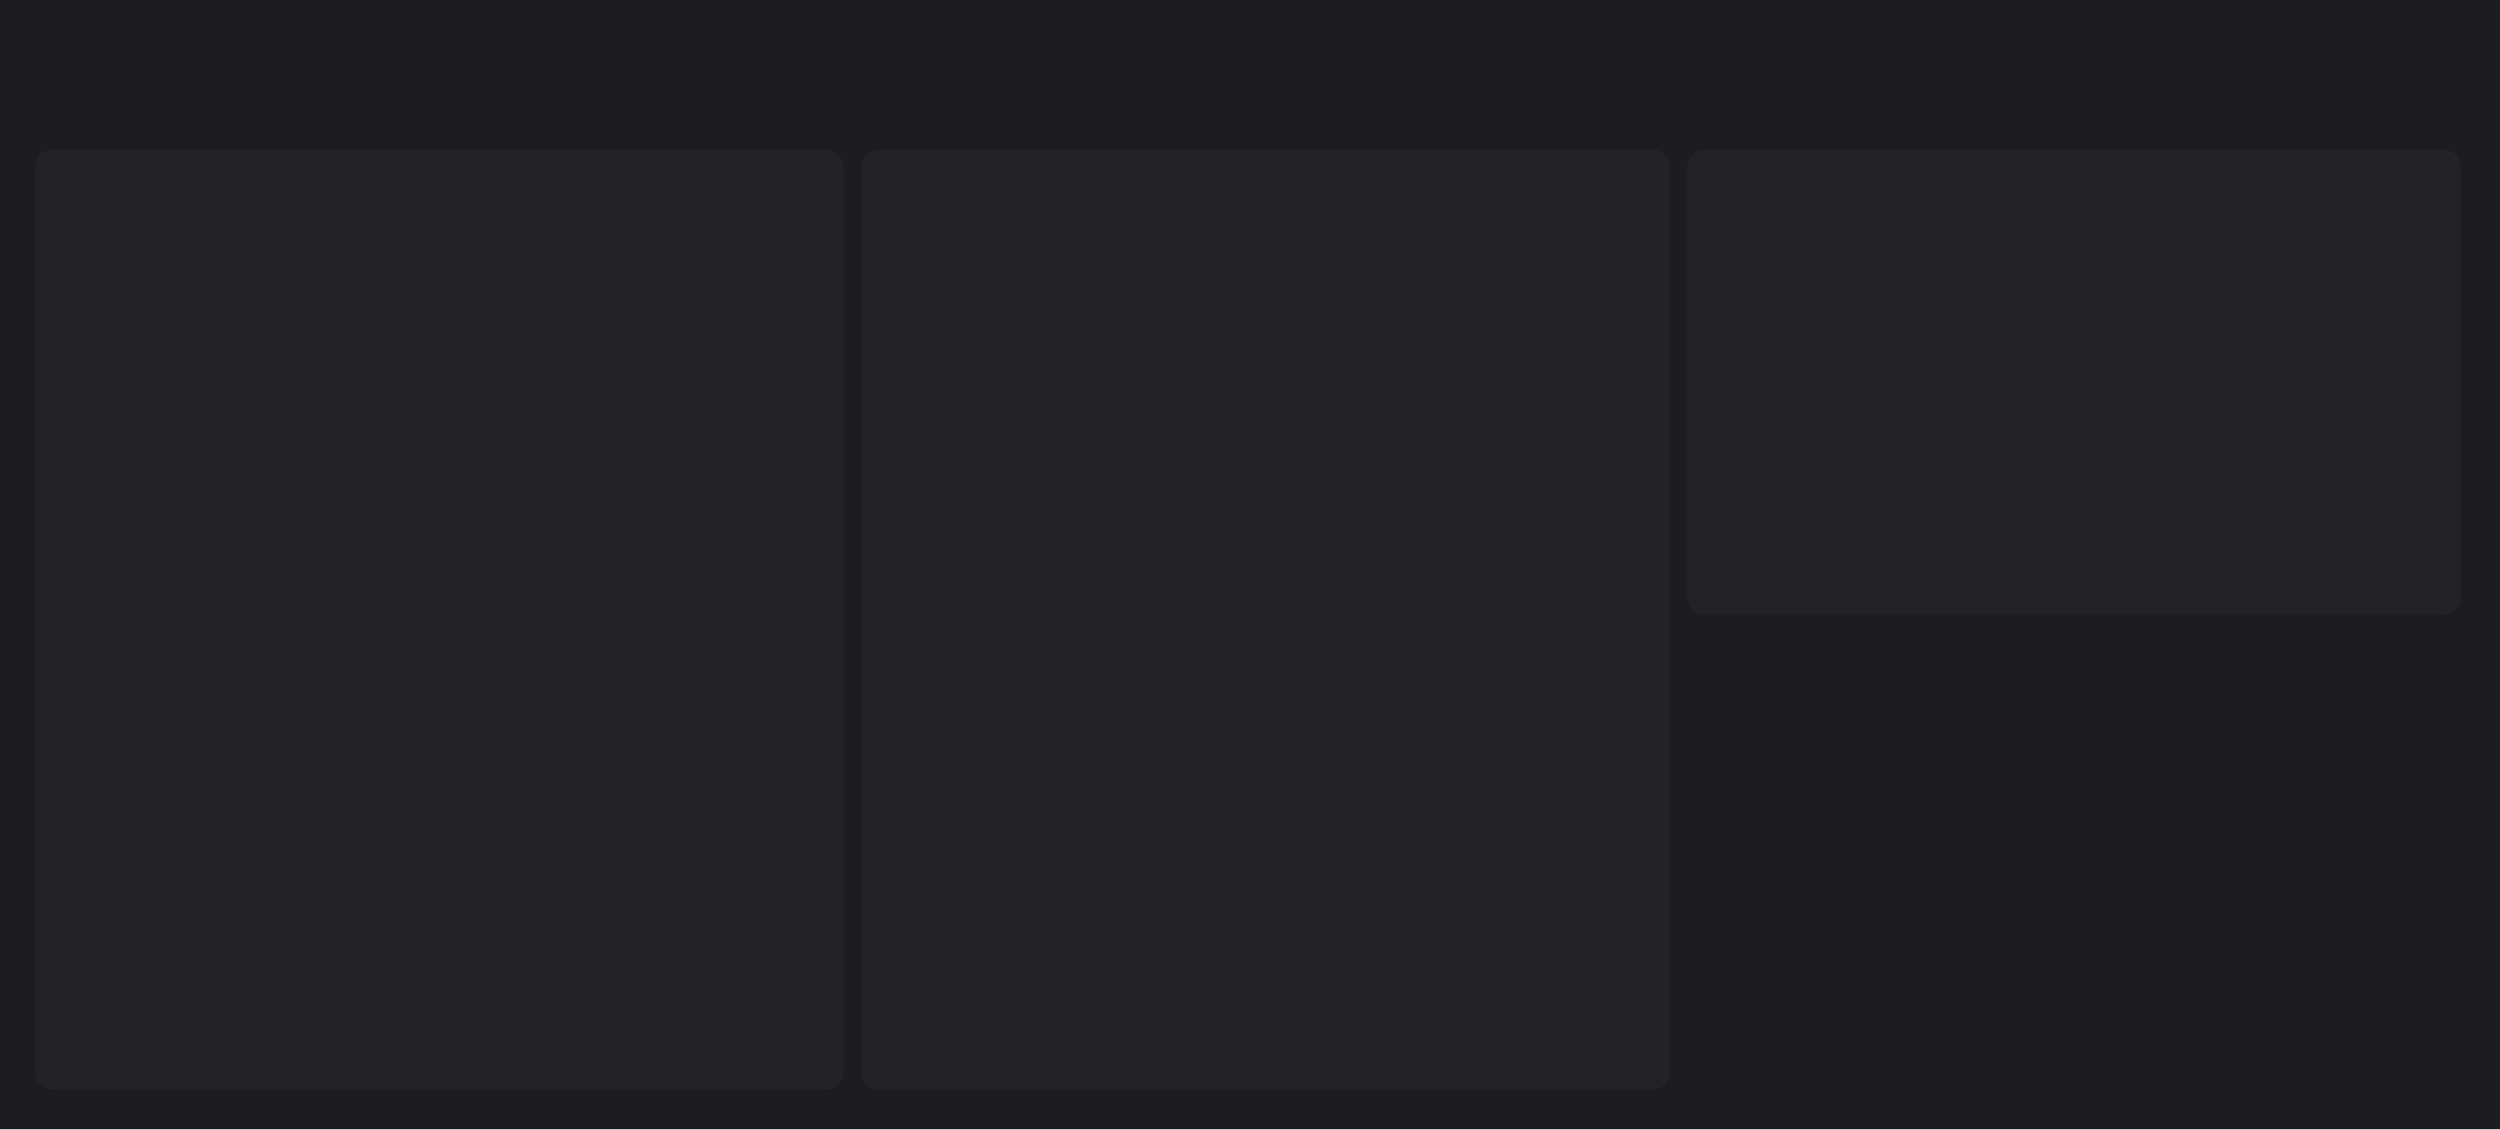
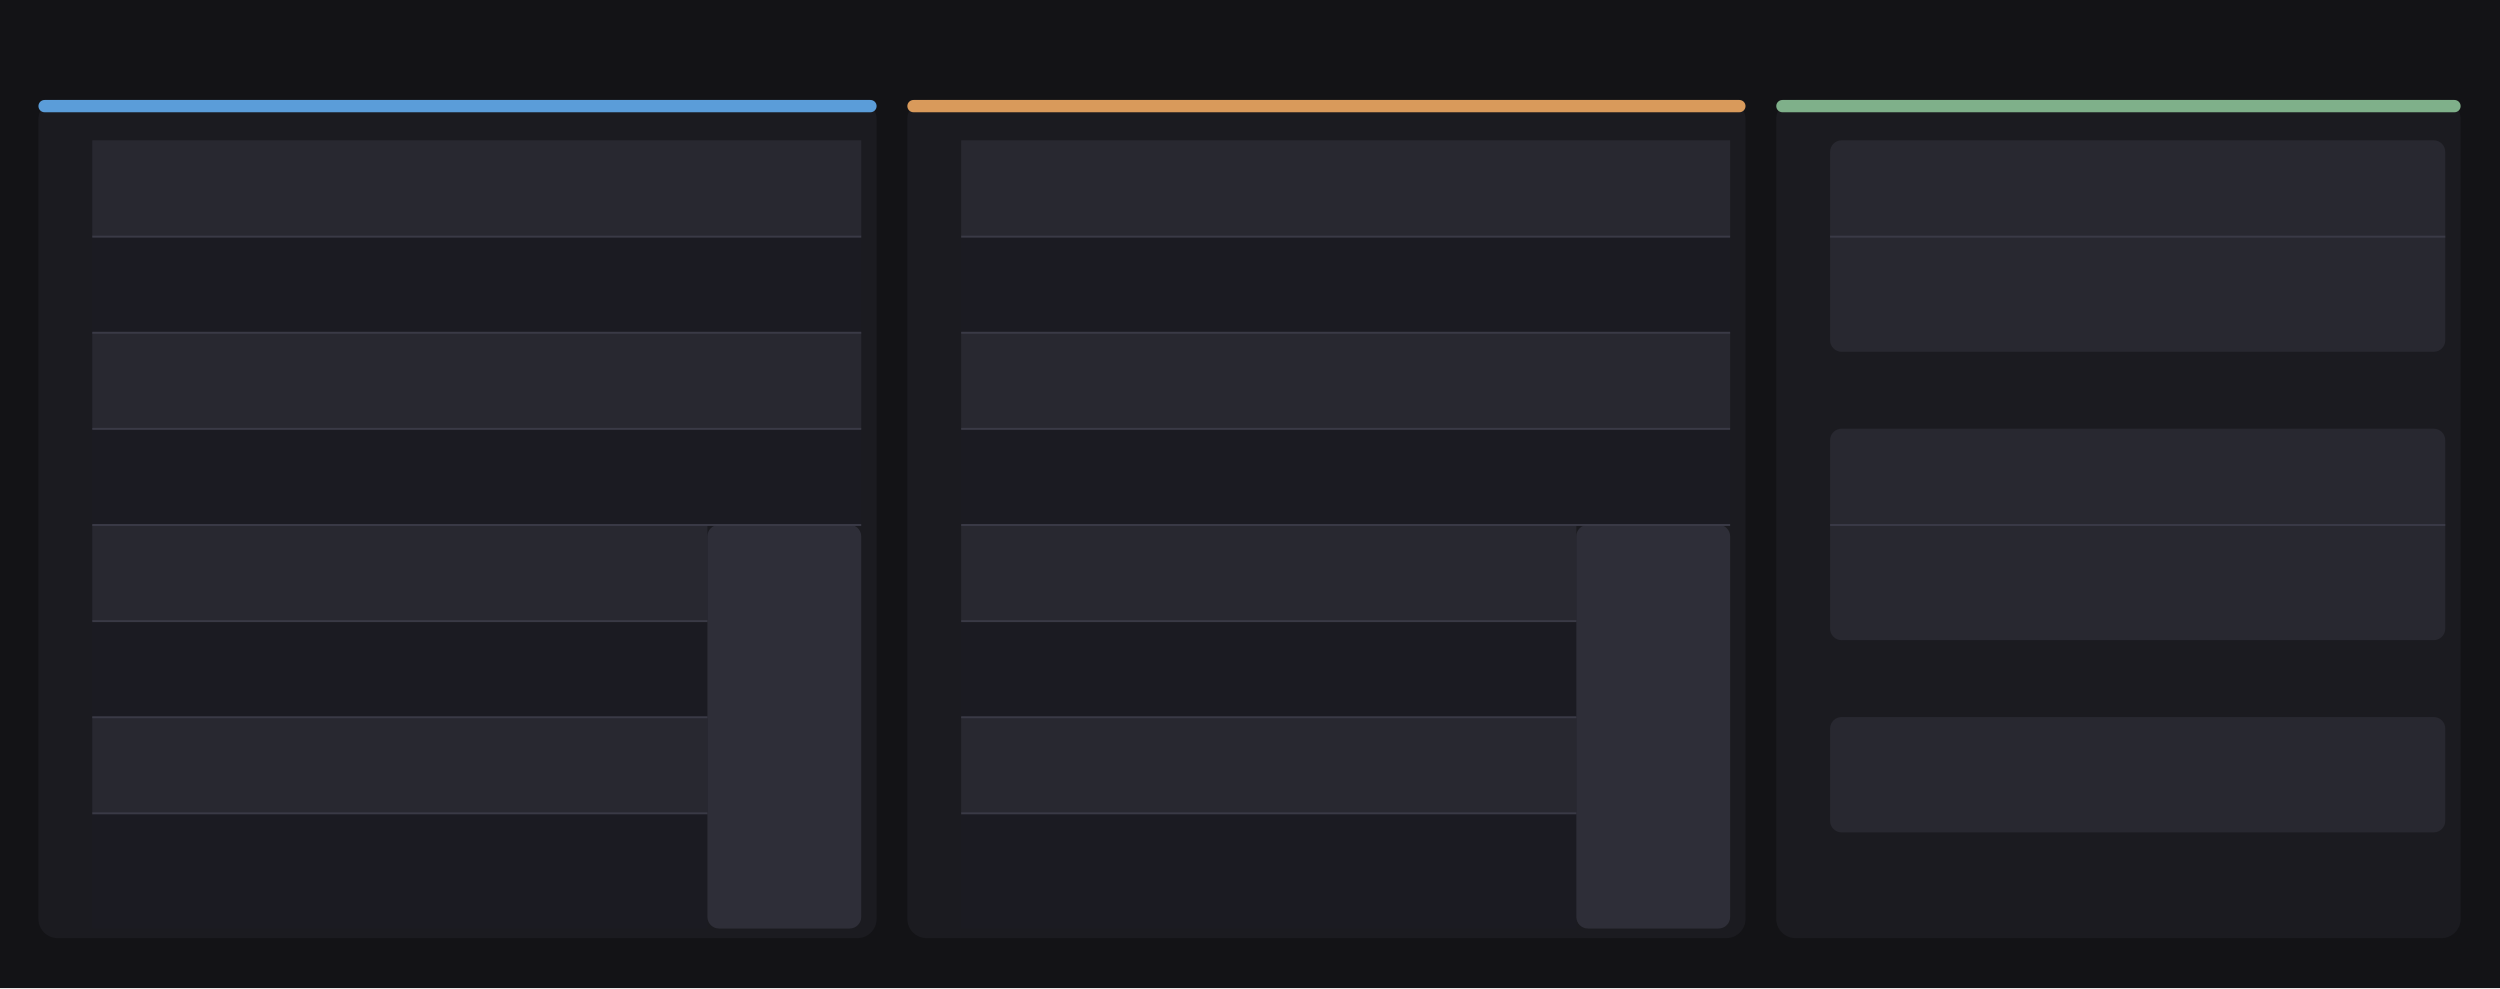
- <svg xmlns="http://www.w3.org/2000/svg" width="284.48mm" height="128.5mm" viewBox="0 0 284.48 128.5">
-   <rect width="284.48" height="128.5" fill="#1d1d1f" />
-   <rect x="4" y="17" width="92" height="107" rx="2" fill="#232326" />
-   <rect x="98" y="17" width="92" height="107" rx="2" fill="#232326" />
-   <rect x="192" y="17" width="88" height="53" rx="2" fill="#232326" />
+ <svg xmlns="http://www.w3.org/2000/svg" width="325.12mm" height="128.5mm" viewBox="0 0 325.12 128.5">
+   <rect width="325.12" height="128.5" fill="#131316" />
+   <rect x="5" y="13" width="109" height="109" rx="2.5" fill="#1b1b20" />
+   <rect x="118" y="13" width="109" height="109" rx="2.5" fill="#1b1b20" />
+   <rect x="231" y="13" width="89" height="109" rx="2.5" fill="#1b1b20" />
+   <rect x="5" y="13" width="109" height="1.6" rx="0.8" fill="#5b9dd9" />
+   <rect x="118" y="13" width="109" height="1.6" rx="0.8" fill="#d99a5b" />
+   <rect x="231" y="13" width="89" height="1.6" rx="0.8" fill="#7fb08a" />
+   <rect x="12" y="18.25" width="100" height="12.5" fill="#282830" />
+   <rect x="12" y="30.75" width="100" height="12.5" fill="#1b1b22" />
+   <rect x="12" y="43.25" width="100" height="12.5" fill="#282830" />
+   <rect x="12" y="55.75" width="100" height="12.5" fill="#1b1b22" />
+   <rect x="12" y="68.25" width="80" height="12.5" fill="#282830" />
+   <rect x="12" y="80.75" width="80" height="12.5" fill="#1b1b22" />
+   <rect x="12" y="93.25" width="80" height="12.5" fill="#282830" />
+   <rect x="12" y="105.75" width="80" height="15" fill="#1b1b22" />
+   <rect x="92" y="68.25" width="20" height="52.5" rx="1.5" fill="#2e2e38" />
+   <g fill="#3a3a46">
+     <rect x="12" y="30.65" width="100" height="0.25" />
+     <rect x="12" y="43.15" width="100" height="0.25" />
+     <rect x="12" y="55.65" width="100" height="0.25" />
+     <rect x="12" y="68.15" width="100" height="0.25" />
+     <rect x="12" y="80.65" width="80" height="0.25" />
+     <rect x="12" y="93.15" width="80" height="0.25" />
+     <rect x="12" y="105.65" width="80" height="0.25" />
+   </g>
+   <rect x="125" y="18.25" width="100" height="12.5" fill="#282830" />
+   <rect x="125" y="30.75" width="100" height="12.5" fill="#1b1b22" />
+   <rect x="125" y="43.25" width="100" height="12.5" fill="#282830" />
+   <rect x="125" y="55.75" width="100" height="12.5" fill="#1b1b22" />
+   <rect x="125" y="68.25" width="80" height="12.5" fill="#282830" />
+   <rect x="125" y="80.75" width="80" height="12.5" fill="#1b1b22" />
+   <rect x="125" y="93.25" width="80" height="12.5" fill="#282830" />
+   <rect x="125" y="105.75" width="80" height="15" fill="#1b1b22" />
+   <rect x="205" y="68.25" width="20" height="52.5" rx="1.5" fill="#2e2e38" />
+   <g fill="#3a3a46">
+     <rect x="125" y="30.65" width="100" height="0.25" />
+     <rect x="125" y="43.15" width="100" height="0.25" />
+     <rect x="125" y="55.65" width="100" height="0.25" />
+     <rect x="125" y="68.15" width="100" height="0.25" />
+     <rect x="125" y="80.65" width="80" height="0.25" />
+     <rect x="125" y="93.15" width="80" height="0.25" />
+     <rect x="125" y="105.65" width="80" height="0.25" />
+   </g>
+   <rect x="238" y="18.25" width="80" height="27.5" rx="1.5" fill="#282830" />
+   <rect x="238" y="55.75" width="80" height="27.5" rx="1.5" fill="#282830" />
+   <rect x="238" y="93.25" width="80" height="15" rx="1.5" fill="#282830" />
+   <g fill="#3a3a46">
+     <rect x="238" y="30.65" width="80" height="0.25" />
+     <rect x="238" y="68.15" width="80" height="0.25" />
+   </g>
</svg>
